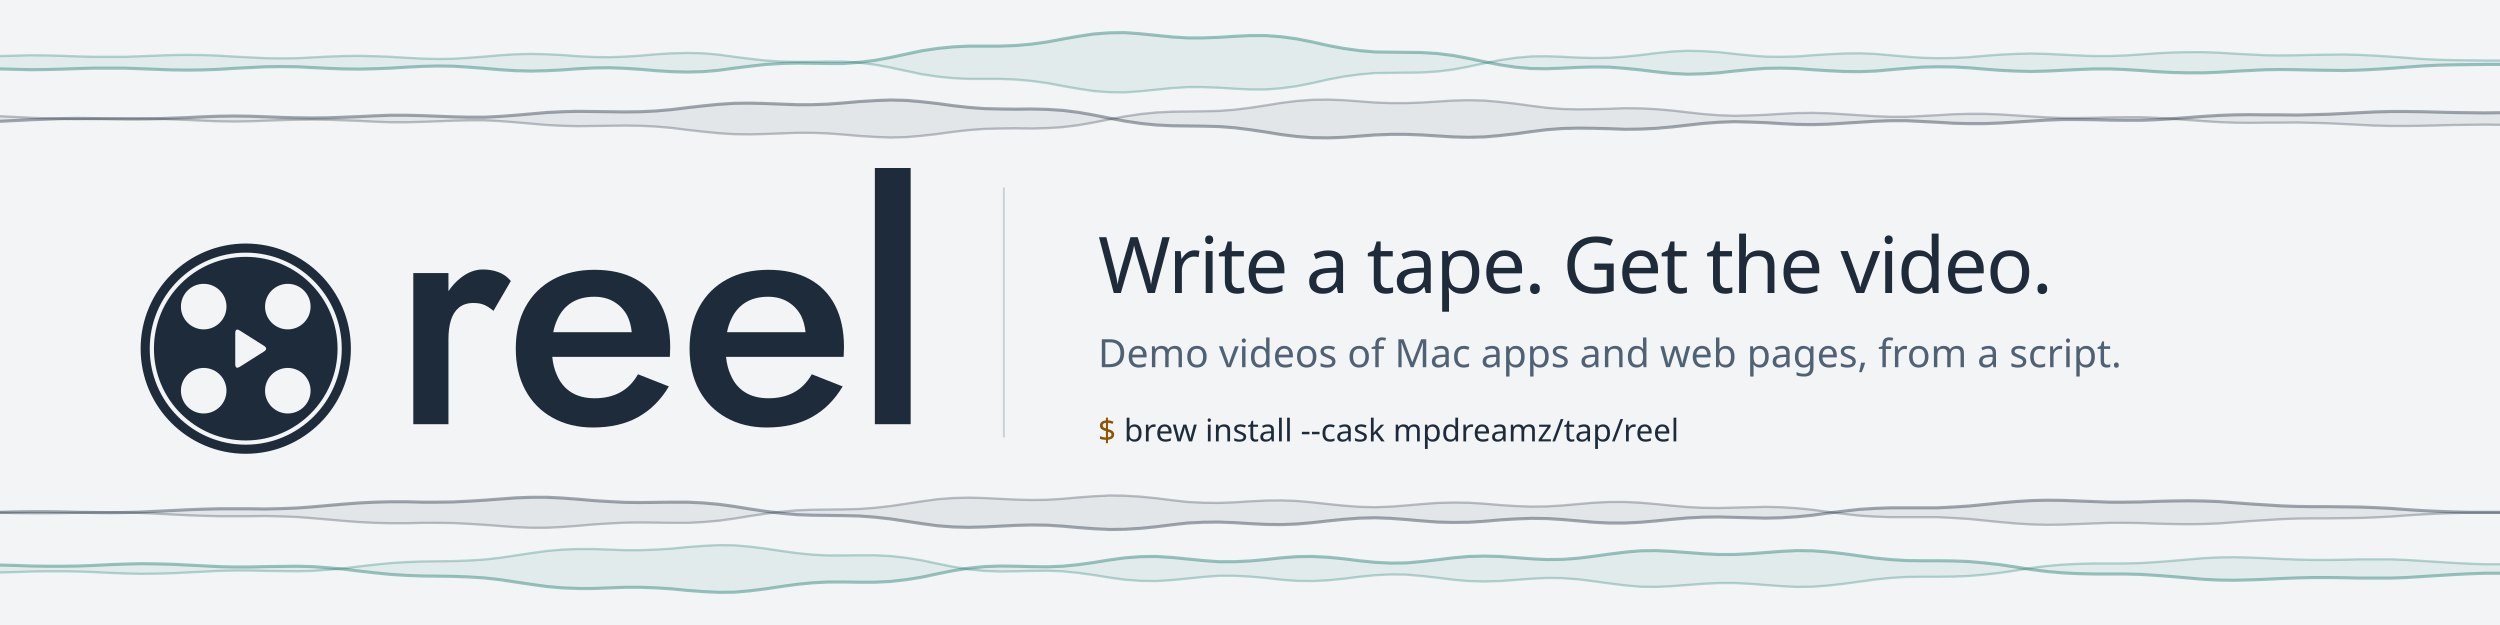
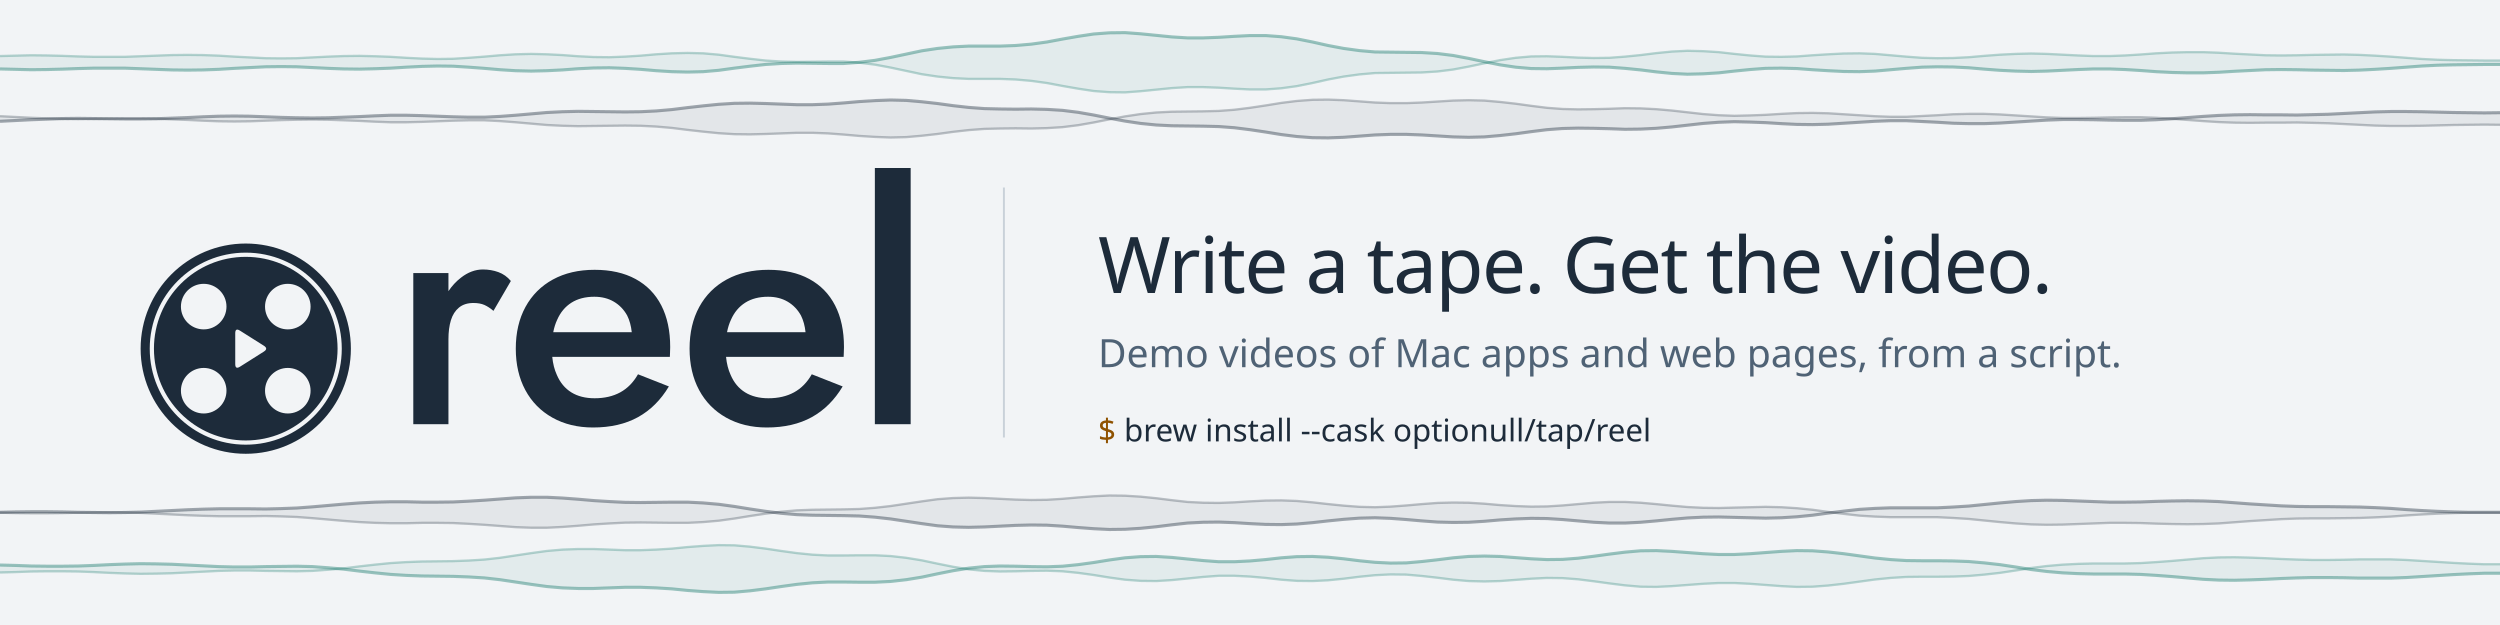
<svg xmlns="http://www.w3.org/2000/svg" viewBox="0 0 1280 320" width="1280" height="320">
  <rect width="1280" height="320" fill="#F2F4F6" />
  <polygon points="0.0,35.3 8.0,35.5 16.0,35.7 24.0,35.6 32.0,35.4 40.0,35.1 48.0,34.9 56.0,34.9 64.0,34.9 72.0,35.2 80.0,35.5 88.0,35.8 96.0,35.9 104.0,35.8 112.0,35.5 120.0,35.0 128.0,34.6 136.0,34.2 144.0,34.1 152.0,34.2 160.0,34.6 168.0,35.0 176.0,35.3 184.0,35.4 192.0,35.2 200.0,34.9 208.0,34.4 216.0,34.0 224.0,33.8 232.0,33.9 240.0,34.4 248.0,35.0 256.0,35.7 264.0,36.2 272.0,36.4 280.0,36.2 288.0,35.8 296.0,35.2 304.0,34.8 312.0,34.7 320.0,35.0 328.0,35.5 336.0,36.2 344.0,36.7 352.0,36.9 360.0,36.7 368.0,36.0 376.0,34.9 384.0,33.9 392.0,33.0 400.0,32.5 408.0,32.3 416.0,32.4 424.0,32.5 432.0,32.5 440.0,31.9 448.0,30.9 456.0,29.4 464.0,27.7 472.0,26.0 480.0,24.8 488.0,24.0 496.0,23.6 504.0,23.6 512.0,23.6 520.0,23.3 528.0,22.6 536.0,21.5 544.0,20.0 552.0,18.6 560.0,17.4 568.0,16.8 576.0,16.7 584.0,17.3 592.0,18.1 600.0,18.9 608.0,19.4 616.0,19.4 624.0,19.1 632.0,18.6 640.0,18.2 648.0,18.2 656.0,18.8 664.0,19.9 672.0,21.5 680.0,23.3 688.0,24.8 696.0,25.9 704.0,26.6 712.0,26.7 720.0,26.8 728.0,26.9 736.0,27.4 744.0,28.4 752.0,29.9 760.0,31.6 768.0,33.2 776.0,34.4 784.0,35.1 792.0,35.2 800.0,34.9 808.0,34.5 816.0,34.3 824.0,34.4 832.0,35.0 840.0,35.8 848.0,36.8 856.0,37.6 864.0,38.0 872.0,37.8 880.0,37.3 888.0,36.4 896.0,35.6 904.0,35.0 912.0,34.9 920.0,35.1 928.0,35.7 936.0,36.2 944.0,36.6 952.0,36.7 960.0,36.4 968.0,35.7 976.0,35.0 984.0,34.4 992.0,34.2 1000.0,34.3 1008.0,34.7 1016.0,35.4 1024.0,36.0 1032.0,36.4 1040.0,36.6 1048.0,36.4 1056.0,36.0 1064.0,35.6 1072.0,35.3 1080.0,35.3 1088.0,35.6 1096.0,36.1 1104.0,36.7 1112.0,37.1 1120.0,37.3 1128.0,37.3 1136.0,37.0 1144.0,36.5 1152.0,36.1 1160.0,35.7 1168.0,35.6 1176.0,35.7 1184.0,35.9 1192.0,36.0 1200.0,36.1 1208.0,35.9 1216.0,35.5 1224.0,35.0 1232.0,34.4 1240.0,33.8 1248.0,33.4 1256.0,33.2 1264.0,33.1 1272.0,33.0 1280.0,33.0 1280.0,31.0 1272.0,31.0 1264.0,30.9 1256.0,30.8 1248.0,30.6 1240.0,30.2 1232.0,29.6 1224.0,29.0 1216.0,28.5 1208.0,28.1 1200.0,27.9 1192.0,28.0 1184.0,28.1 1176.0,28.3 1168.0,28.4 1160.0,28.3 1152.0,27.9 1144.0,27.5 1136.0,27.0 1128.0,26.7 1120.0,26.7 1112.0,26.9 1104.0,27.3 1096.0,27.9 1088.0,28.4 1080.0,28.7 1072.0,28.7 1064.0,28.4 1056.0,28.0 1048.0,27.6 1040.0,27.4 1032.0,27.6 1024.0,28.0 1016.0,28.6 1008.0,29.3 1000.0,29.7 992.0,29.8 984.0,29.6 976.0,29.0 968.0,28.3 960.0,27.6 952.0,27.3 944.0,27.4 936.0,27.8 928.0,28.3 920.0,28.9 912.0,29.1 904.0,29.0 896.0,28.4 888.0,27.6 880.0,26.7 872.0,26.2 864.0,26.0 856.0,26.4 848.0,27.2 840.0,28.2 832.0,29.0 824.0,29.6 816.0,29.7 808.0,29.5 800.0,29.1 792.0,28.8 784.0,28.9 776.0,29.6 768.0,30.8 760.0,32.4 752.0,34.1 744.0,35.6 736.0,36.6 728.0,37.1 720.0,37.2 712.0,37.3 704.0,37.4 696.0,38.1 688.0,39.2 680.0,40.7 672.0,42.5 664.0,44.1 656.0,45.2 648.0,45.8 640.0,45.8 632.0,45.4 624.0,44.9 616.0,44.6 608.0,44.6 600.0,45.1 592.0,45.9 584.0,46.7 576.0,47.3 568.0,47.2 560.0,46.6 552.0,45.4 544.0,44.0 536.0,42.5 528.0,41.4 520.0,40.7 512.0,40.4 504.0,40.4 496.0,40.4 488.0,40.0 480.0,39.2 472.0,38.0 464.0,36.3 456.0,34.6 448.0,33.1 440.0,32.1 432.0,31.5 424.0,31.5 416.0,31.6 408.0,31.7 400.0,31.5 392.0,31.0 384.0,30.1 376.0,29.1 368.0,28.0 360.0,27.3 352.0,27.1 344.0,27.3 336.0,27.8 328.0,28.5 320.0,29.0 312.0,29.3 304.0,29.2 296.0,28.8 288.0,28.2 280.0,27.8 272.0,27.6 264.0,27.8 256.0,28.3 248.0,29.0 240.0,29.6 232.0,30.1 224.0,30.2 216.0,30.0 208.0,29.6 200.0,29.1 192.0,28.8 184.0,28.6 176.0,28.7 168.0,29.0 160.0,29.4 152.0,29.8 144.0,29.9 136.0,29.8 128.0,29.4 120.0,29.0 112.0,28.5 104.0,28.2 96.0,28.1 88.0,28.2 80.0,28.5 72.0,28.8 64.0,29.1 56.0,29.1 48.0,29.1 40.0,28.9 32.0,28.6 24.0,28.4 16.0,28.3 8.0,28.5 0.0,28.7" fill="#0E7364" fill-opacity="0.072" />
  <polyline points="0.0,35.3 8.0,35.5 16.0,35.7 24.0,35.6 32.0,35.4 40.0,35.1 48.0,34.9 56.0,34.9 64.0,34.9 72.0,35.2 80.0,35.5 88.0,35.8 96.0,35.9 104.0,35.8 112.0,35.5 120.0,35.0 128.0,34.6 136.0,34.2 144.0,34.1 152.0,34.2 160.0,34.6 168.0,35.0 176.0,35.3 184.0,35.4 192.0,35.2 200.0,34.9 208.0,34.4 216.0,34.0 224.0,33.8 232.0,33.9 240.0,34.4 248.0,35.0 256.0,35.7 264.0,36.2 272.0,36.4 280.0,36.2 288.0,35.8 296.0,35.2 304.0,34.8 312.0,34.7 320.0,35.0 328.0,35.5 336.0,36.2 344.0,36.7 352.0,36.9 360.0,36.7 368.0,36.0 376.0,34.9 384.0,33.9 392.0,33.0 400.0,32.5 408.0,32.3 416.0,32.4 424.0,32.5 432.0,32.5 440.0,31.9 448.0,30.9 456.0,29.4 464.0,27.7 472.0,26.0 480.0,24.8 488.0,24.0 496.0,23.6 504.0,23.6 512.0,23.6 520.0,23.3 528.0,22.6 536.0,21.5 544.0,20.0 552.0,18.6 560.0,17.4 568.0,16.8 576.0,16.7 584.0,17.3 592.0,18.1 600.0,18.9 608.0,19.4 616.0,19.4 624.0,19.1 632.0,18.6 640.0,18.2 648.0,18.2 656.0,18.8 664.0,19.9 672.0,21.5 680.0,23.3 688.0,24.8 696.0,25.9 704.0,26.6 712.0,26.7 720.0,26.8 728.0,26.9 736.0,27.4 744.0,28.4 752.0,29.9 760.0,31.6 768.0,33.2 776.0,34.4 784.0,35.1 792.0,35.2 800.0,34.9 808.0,34.5 816.0,34.3 824.0,34.4 832.0,35.0 840.0,35.8 848.0,36.8 856.0,37.6 864.0,38.0 872.0,37.8 880.0,37.3 888.0,36.4 896.0,35.6 904.0,35.0 912.0,34.9 920.0,35.1 928.0,35.7 936.0,36.2 944.0,36.6 952.0,36.7 960.0,36.4 968.0,35.7 976.0,35.0 984.0,34.4 992.0,34.2 1000.0,34.3 1008.0,34.7 1016.0,35.4 1024.0,36.0 1032.0,36.4 1040.0,36.6 1048.0,36.4 1056.0,36.0 1064.0,35.6 1072.0,35.3 1080.0,35.3 1088.0,35.6 1096.0,36.1 1104.0,36.7 1112.0,37.1 1120.0,37.3 1128.0,37.3 1136.0,37.0 1144.0,36.5 1152.0,36.1 1160.0,35.7 1168.0,35.6 1176.0,35.7 1184.0,35.9 1192.0,36.0 1200.0,36.1 1208.0,35.9 1216.0,35.5 1224.0,35.0 1232.0,34.4 1240.0,33.8 1248.0,33.4 1256.0,33.2 1264.0,33.1 1272.0,33.0 1280.0,33.0" fill="none" stroke="#0E7364" stroke-opacity="0.40" stroke-width="1.6" />
  <polyline points="0.0,28.7 8.0,28.5 16.0,28.3 24.0,28.4 32.0,28.6 40.0,28.9 48.0,29.1 56.0,29.1 64.0,29.1 72.0,28.8 80.0,28.5 88.0,28.2 96.0,28.1 104.0,28.2 112.0,28.5 120.0,29.0 128.0,29.4 136.0,29.8 144.0,29.9 152.0,29.8 160.0,29.4 168.0,29.0 176.0,28.7 184.0,28.6 192.0,28.8 200.0,29.1 208.0,29.6 216.0,30.0 224.0,30.2 232.0,30.1 240.0,29.6 248.0,29.0 256.0,28.3 264.0,27.8 272.0,27.6 280.0,27.8 288.0,28.2 296.0,28.8 304.0,29.2 312.0,29.3 320.0,29.0 328.0,28.5 336.0,27.8 344.0,27.3 352.0,27.1 360.0,27.3 368.0,28.0 376.0,29.1 384.0,30.1 392.0,31.0 400.0,31.5 408.0,31.7 416.0,31.6 424.0,31.5 432.0,31.5 440.0,32.1 448.0,33.1 456.0,34.6 464.0,36.3 472.0,38.0 480.0,39.2 488.0,40.0 496.0,40.4 504.0,40.4 512.0,40.4 520.0,40.7 528.0,41.4 536.0,42.5 544.0,44.0 552.0,45.4 560.0,46.6 568.0,47.2 576.0,47.3 584.0,46.7 592.0,45.9 600.0,45.1 608.0,44.6 616.0,44.6 624.0,44.9 632.0,45.4 640.0,45.8 648.0,45.8 656.0,45.2 664.0,44.1 672.0,42.5 680.0,40.7 688.0,39.2 696.0,38.1 704.0,37.4 712.0,37.3 720.0,37.2 728.0,37.1 736.0,36.6 744.0,35.6 752.0,34.1 760.0,32.4 768.0,30.8 776.0,29.6 784.0,28.9 792.0,28.8 800.0,29.1 808.0,29.5 816.0,29.7 824.0,29.6 832.0,29.0 840.0,28.2 848.0,27.2 856.0,26.4 864.0,26.0 872.0,26.2 880.0,26.7 888.0,27.6 896.0,28.4 904.0,29.0 912.0,29.1 920.0,28.9 928.0,28.3 936.0,27.8 944.0,27.4 952.0,27.3 960.0,27.6 968.0,28.3 976.0,29.0 984.0,29.6 992.0,29.8 1000.0,29.7 1008.0,29.3 1016.0,28.6 1024.0,28.0 1032.0,27.6 1040.0,27.4 1048.0,27.6 1056.0,28.0 1064.0,28.4 1072.0,28.7 1080.0,28.7 1088.0,28.4 1096.0,27.9 1104.0,27.3 1112.0,26.9 1120.0,26.7 1128.0,26.7 1136.0,27.0 1144.0,27.5 1152.0,27.9 1160.0,28.3 1168.0,28.4 1176.0,28.3 1184.0,28.1 1192.0,28.0 1200.0,27.9 1208.0,28.1 1216.0,28.5 1224.0,29.0 1232.0,29.6 1240.0,30.2 1248.0,30.6 1256.0,30.8 1264.0,30.9 1272.0,31.0 1280.0,31.0" fill="none" stroke="#0E7364" stroke-opacity="0.28" stroke-width="1.2" />
  <polygon points="0.0,62.1 8.0,61.7 16.0,61.3 24.0,61.0 32.0,60.7 40.0,60.6 48.0,60.7 56.0,60.8 64.0,60.9 72.0,60.9 80.0,60.8 88.0,60.5 96.0,60.2 104.0,59.8 112.0,59.5 120.0,59.4 128.0,59.5 136.0,59.8 144.0,60.1 152.0,60.3 160.0,60.4 168.0,60.3 176.0,60.0 184.0,59.7 192.0,59.3 200.0,59.0 208.0,59.0 216.0,59.2 224.0,59.5 232.0,59.8 240.0,60.0 248.0,60.0 256.0,59.6 264.0,59.0 272.0,58.3 280.0,57.6 288.0,57.2 296.0,57.0 304.0,57.1 312.0,57.2 320.0,57.3 328.0,57.2 336.0,56.8 344.0,56.1 352.0,55.1 360.0,54.2 368.0,53.4 376.0,52.9 384.0,52.8 392.0,53.0 400.0,53.3 408.0,53.6 416.0,53.6 424.0,53.3 432.0,52.7 440.0,52.0 448.0,51.5 456.0,51.2 464.0,51.4 472.0,52.1 480.0,53.0 488.0,54.1 496.0,55.0 504.0,55.6 512.0,55.8 520.0,55.9 528.0,55.8 536.0,56.0 544.0,56.5 552.0,57.5 560.0,58.9 568.0,60.5 576.0,62.0 584.0,63.2 592.0,64.0 600.0,64.4 608.0,64.5 616.0,64.6 624.0,64.8 632.0,65.4 640.0,66.4 648.0,67.6 656.0,68.9 664.0,69.9 672.0,70.5 680.0,70.6 688.0,70.3 696.0,69.7 704.0,69.1 712.0,68.8 720.0,68.8 728.0,69.1 736.0,69.6 744.0,70.1 752.0,70.3 760.0,70.1 768.0,69.4 776.0,68.5 784.0,67.4 792.0,66.4 800.0,65.8 808.0,65.6 816.0,65.7 824.0,65.9 832.0,66.2 840.0,66.1 848.0,65.7 856.0,65.0 864.0,64.1 872.0,63.2 880.0,62.6 888.0,62.3 896.0,62.5 904.0,62.8 912.0,63.3 920.0,63.7 928.0,63.8 936.0,63.6 944.0,63.1 952.0,62.6 960.0,62.1 968.0,61.8 976.0,61.8 984.0,62.2 992.0,62.6 1000.0,63.1 1008.0,63.3 1016.0,63.3 1024.0,63.0 1032.0,62.5 1040.0,62.0 1048.0,61.5 1056.0,61.2 1064.0,61.2 1072.0,61.3 1080.0,61.5 1088.0,61.6 1096.0,61.6 1104.0,61.3 1112.0,60.8 1120.0,60.2 1128.0,59.6 1136.0,59.1 1144.0,58.8 1152.0,58.7 1160.0,58.8 1168.0,58.8 1176.0,58.9 1184.0,58.7 1192.0,58.5 1200.0,58.1 1208.0,57.7 1216.0,57.3 1224.0,57.1 1232.0,57.1 1240.0,57.2 1248.0,57.4 1256.0,57.6 1264.0,57.7 1272.0,57.8 1280.0,57.7 1280.0,63.9 1272.0,63.8 1264.0,63.9 1256.0,64.0 1248.0,64.2 1240.0,64.4 1232.0,64.5 1224.0,64.5 1216.0,64.3 1208.0,63.9 1200.0,63.5 1192.0,63.1 1184.0,62.9 1176.0,62.7 1168.0,62.8 1160.0,62.8 1152.0,62.9 1144.0,62.8 1136.0,62.5 1128.0,62.0 1120.0,61.4 1112.0,60.8 1104.0,60.3 1096.0,60.0 1088.0,60.0 1080.0,60.1 1072.0,60.3 1064.0,60.4 1056.0,60.4 1048.0,60.1 1040.0,59.6 1032.0,59.1 1024.0,58.6 1016.0,58.3 1008.0,58.3 1000.0,58.5 992.0,59.0 984.0,59.4 976.0,59.8 968.0,59.8 960.0,59.5 952.0,59.0 944.0,58.5 936.0,58.0 928.0,57.8 920.0,57.9 912.0,58.3 904.0,58.8 896.0,59.1 888.0,59.3 880.0,59.0 872.0,58.4 864.0,57.5 856.0,56.6 848.0,55.9 840.0,55.5 832.0,55.4 824.0,55.7 816.0,55.9 808.0,56.0 800.0,55.8 792.0,55.2 784.0,54.2 776.0,53.1 768.0,52.2 760.0,51.5 752.0,51.3 744.0,51.5 736.0,52.0 728.0,52.5 720.0,52.8 712.0,52.8 704.0,52.5 696.0,51.9 688.0,51.3 680.0,51.0 672.0,51.1 664.0,51.7 656.0,52.7 648.0,54.0 640.0,55.2 632.0,56.2 624.0,56.8 616.0,57.0 608.0,57.1 600.0,57.2 592.0,57.6 584.0,58.4 576.0,59.6 568.0,61.1 560.0,62.7 552.0,64.1 544.0,65.1 536.0,65.6 528.0,65.8 520.0,65.7 512.0,65.8 504.0,66.0 496.0,66.6 488.0,67.5 480.0,68.6 472.0,69.5 464.0,70.2 456.0,70.4 448.0,70.1 440.0,69.6 432.0,68.9 424.0,68.3 416.0,68.0 408.0,68.0 400.0,68.3 392.0,68.6 384.0,68.8 376.0,68.7 368.0,68.2 360.0,67.4 352.0,66.5 344.0,65.5 336.0,64.8 328.0,64.4 320.0,64.3 312.0,64.4 304.0,64.5 296.0,64.6 288.0,64.4 280.0,64.0 272.0,63.3 264.0,62.6 256.0,62.0 248.0,61.6 240.0,61.6 232.0,61.8 224.0,62.1 216.0,62.4 208.0,62.6 200.0,62.6 192.0,62.3 184.0,61.9 176.0,61.6 168.0,61.3 160.0,61.2 152.0,61.3 144.0,61.5 136.0,61.8 128.0,62.1 120.0,62.2 112.0,62.1 104.0,61.8 96.0,61.4 88.0,61.1 80.0,60.8 72.0,60.7 64.0,60.7 56.0,60.8 48.0,60.9 40.0,61.0 32.0,60.9 24.0,60.6 16.0,60.3 8.0,59.9 0.0,59.5" fill="#1d2b3a" fill-opacity="0.072" />
  <polyline points="0.0,62.1 8.0,61.7 16.0,61.3 24.0,61.0 32.0,60.7 40.0,60.6 48.0,60.7 56.0,60.8 64.0,60.9 72.0,60.9 80.0,60.8 88.0,60.5 96.0,60.2 104.0,59.8 112.0,59.5 120.0,59.4 128.0,59.5 136.0,59.8 144.0,60.1 152.0,60.3 160.0,60.4 168.0,60.3 176.0,60.0 184.0,59.7 192.0,59.3 200.0,59.0 208.0,59.0 216.0,59.2 224.0,59.5 232.0,59.8 240.0,60.0 248.0,60.0 256.0,59.6 264.0,59.0 272.0,58.3 280.0,57.6 288.0,57.2 296.0,57.0 304.0,57.1 312.0,57.2 320.0,57.3 328.0,57.2 336.0,56.8 344.0,56.1 352.0,55.1 360.0,54.2 368.0,53.4 376.0,52.9 384.0,52.8 392.0,53.0 400.0,53.3 408.0,53.6 416.0,53.6 424.0,53.3 432.0,52.7 440.0,52.0 448.0,51.5 456.0,51.2 464.0,51.4 472.0,52.1 480.0,53.0 488.0,54.1 496.0,55.0 504.0,55.6 512.0,55.8 520.0,55.9 528.0,55.8 536.0,56.0 544.0,56.5 552.0,57.5 560.0,58.9 568.0,60.5 576.0,62.0 584.0,63.2 592.0,64.0 600.0,64.4 608.0,64.5 616.0,64.6 624.0,64.8 632.0,65.4 640.0,66.4 648.0,67.6 656.0,68.9 664.0,69.9 672.0,70.5 680.0,70.6 688.0,70.3 696.0,69.7 704.0,69.1 712.0,68.8 720.0,68.8 728.0,69.1 736.0,69.6 744.0,70.1 752.0,70.3 760.0,70.1 768.0,69.4 776.0,68.5 784.0,67.4 792.0,66.4 800.0,65.8 808.0,65.6 816.0,65.7 824.0,65.9 832.0,66.2 840.0,66.1 848.0,65.7 856.0,65.0 864.0,64.1 872.0,63.2 880.0,62.6 888.0,62.3 896.0,62.5 904.0,62.8 912.0,63.3 920.0,63.7 928.0,63.8 936.0,63.6 944.0,63.1 952.0,62.6 960.0,62.1 968.0,61.8 976.0,61.8 984.0,62.2 992.0,62.6 1000.0,63.1 1008.0,63.3 1016.0,63.3 1024.0,63.0 1032.0,62.5 1040.0,62.0 1048.0,61.5 1056.0,61.2 1064.0,61.2 1072.0,61.3 1080.0,61.5 1088.0,61.6 1096.0,61.6 1104.0,61.3 1112.0,60.8 1120.0,60.2 1128.0,59.6 1136.0,59.1 1144.0,58.8 1152.0,58.7 1160.0,58.8 1168.0,58.8 1176.0,58.9 1184.0,58.7 1192.0,58.5 1200.0,58.1 1208.0,57.7 1216.0,57.3 1224.0,57.1 1232.0,57.1 1240.0,57.2 1248.0,57.4 1256.0,57.6 1264.0,57.7 1272.0,57.8 1280.0,57.7" fill="none" stroke="#1d2b3a" stroke-opacity="0.40" stroke-width="1.6" />
  <polyline points="0.0,59.5 8.0,59.9 16.0,60.3 24.0,60.6 32.0,60.9 40.0,61.0 48.0,60.9 56.0,60.8 64.0,60.7 72.0,60.7 80.0,60.8 88.0,61.1 96.0,61.4 104.0,61.8 112.0,62.1 120.0,62.2 128.0,62.1 136.0,61.8 144.0,61.5 152.0,61.3 160.0,61.2 168.0,61.3 176.0,61.6 184.0,61.9 192.0,62.3 200.0,62.6 208.0,62.6 216.0,62.4 224.0,62.1 232.0,61.8 240.0,61.6 248.0,61.6 256.0,62.0 264.0,62.6 272.0,63.3 280.0,64.0 288.0,64.4 296.0,64.6 304.0,64.5 312.0,64.4 320.0,64.3 328.0,64.4 336.0,64.8 344.0,65.5 352.0,66.5 360.0,67.4 368.0,68.2 376.0,68.7 384.0,68.8 392.0,68.6 400.0,68.3 408.0,68.0 416.0,68.0 424.0,68.3 432.0,68.9 440.0,69.6 448.0,70.1 456.0,70.4 464.0,70.2 472.0,69.5 480.0,68.6 488.0,67.5 496.0,66.6 504.0,66.0 512.0,65.8 520.0,65.7 528.0,65.8 536.0,65.6 544.0,65.1 552.0,64.1 560.0,62.7 568.0,61.1 576.0,59.6 584.0,58.4 592.0,57.6 600.0,57.2 608.0,57.1 616.0,57.0 624.0,56.8 632.0,56.2 640.0,55.2 648.0,54.0 656.0,52.7 664.0,51.7 672.0,51.1 680.0,51.0 688.0,51.3 696.0,51.9 704.0,52.5 712.0,52.8 720.0,52.8 728.0,52.5 736.0,52.0 744.0,51.5 752.0,51.3 760.0,51.5 768.0,52.2 776.0,53.1 784.0,54.2 792.0,55.2 800.0,55.8 808.0,56.0 816.0,55.9 824.0,55.7 832.0,55.4 840.0,55.5 848.0,55.9 856.0,56.6 864.0,57.5 872.0,58.4 880.0,59.0 888.0,59.3 896.0,59.1 904.0,58.8 912.0,58.3 920.0,57.9 928.0,57.8 936.0,58.0 944.0,58.5 952.0,59.0 960.0,59.5 968.0,59.8 976.0,59.8 984.0,59.4 992.0,59.0 1000.0,58.5 1008.0,58.3 1016.0,58.3 1024.0,58.6 1032.0,59.1 1040.0,59.6 1048.0,60.1 1056.0,60.4 1064.0,60.4 1072.0,60.3 1080.0,60.1 1088.0,60.0 1096.0,60.0 1104.0,60.3 1112.0,60.8 1120.0,61.4 1128.0,62.0 1136.0,62.5 1144.0,62.8 1152.0,62.9 1160.0,62.8 1168.0,62.8 1176.0,62.7 1184.0,62.9 1192.0,63.1 1200.0,63.5 1208.0,63.9 1216.0,64.3 1224.0,64.5 1232.0,64.5 1240.0,64.4 1248.0,64.2 1256.0,64.0 1264.0,63.9 1272.0,63.8 1280.0,63.9" fill="none" stroke="#1d2b3a" stroke-opacity="0.28" stroke-width="1.2" />
  <polygon points="0.0,262.3 8.0,262.1 16.0,262.0 24.0,262.0 32.0,262.1 40.0,262.3 48.0,262.4 56.0,262.5 64.0,262.4 72.0,262.2 80.0,261.8 88.0,261.4 96.0,261.0 104.0,260.7 112.0,260.5 120.0,260.5 128.0,260.5 136.0,260.6 144.0,260.4 152.0,260.1 160.0,259.5 168.0,258.8 176.0,258.1 184.0,257.5 192.0,257.1 200.0,256.9 208.0,256.9 216.0,257.1 224.0,257.1 232.0,257.0 240.0,256.6 248.0,256.1 256.0,255.5 264.0,254.9 272.0,254.6 280.0,254.6 288.0,255.0 296.0,255.6 304.0,256.3 312.0,256.8 320.0,257.2 328.0,257.3 336.0,257.2 344.0,257.1 352.0,257.1 360.0,257.5 368.0,258.2 376.0,259.3 384.0,260.6 392.0,261.8 400.0,262.8 408.0,263.5 416.0,263.8 424.0,263.9 432.0,264.0 440.0,264.2 448.0,264.8 456.0,265.7 464.0,266.9 472.0,268.1 480.0,269.2 488.0,269.8 496.0,270.0 504.0,269.8 512.0,269.4 520.0,269.0 528.0,268.8 536.0,268.9 544.0,269.4 552.0,270.1 560.0,270.7 568.0,271.1 576.0,271.0 584.0,270.5 592.0,269.7 600.0,268.7 608.0,267.8 616.0,267.4 624.0,267.3 632.0,267.6 640.0,268.1 648.0,268.5 656.0,268.6 664.0,268.3 672.0,267.6 680.0,266.7 688.0,265.9 696.0,265.3 704.0,265.1 712.0,265.4 720.0,266.0 728.0,266.7 736.0,267.3 744.0,267.5 752.0,267.4 760.0,266.9 768.0,266.2 776.0,265.7 784.0,265.4 792.0,265.5 800.0,266.0 808.0,266.7 816.0,267.4 824.0,267.8 832.0,267.8 840.0,267.4 848.0,266.7 856.0,265.9 864.0,265.2 872.0,264.8 880.0,264.7 888.0,264.9 896.0,265.1 904.0,265.3 912.0,265.1 920.0,264.6 928.0,263.8 936.0,262.7 944.0,261.7 952.0,260.8 960.0,260.3 968.0,260.0 976.0,260.0 984.0,260.0 992.0,260.0 1000.0,259.6 1008.0,259.1 1016.0,258.3 1024.0,257.5 1032.0,256.8 1040.0,256.3 1048.0,256.1 1056.0,256.2 1064.0,256.5 1072.0,256.8 1080.0,257.1 1088.0,257.1 1096.0,257.0 1104.0,256.7 1112.0,256.5 1120.0,256.4 1128.0,256.5 1136.0,256.8 1144.0,257.4 1152.0,258.0 1160.0,258.5 1168.0,259.0 1176.0,259.3 1184.0,259.4 1192.0,259.4 1200.0,259.5 1208.0,259.6 1216.0,259.9 1224.0,260.3 1232.0,260.9 1240.0,261.4 1248.0,261.8 1256.0,262.1 1264.0,262.3 1272.0,262.3 1280.0,262.3 1280.0,262.5 1272.0,262.5 1264.0,262.5 1256.0,262.7 1248.0,263.0 1240.0,263.4 1232.0,263.9 1224.0,264.5 1216.0,264.9 1208.0,265.2 1200.0,265.3 1192.0,265.4 1184.0,265.4 1176.0,265.5 1168.0,265.8 1160.0,266.3 1152.0,266.8 1144.0,267.4 1136.0,268.0 1128.0,268.3 1120.0,268.4 1112.0,268.3 1104.0,268.1 1096.0,267.8 1088.0,267.7 1080.0,267.7 1072.0,268.0 1064.0,268.3 1056.0,268.6 1048.0,268.7 1040.0,268.5 1032.0,268.0 1024.0,267.3 1016.0,266.5 1008.0,265.7 1000.0,265.2 992.0,264.8 984.0,264.8 976.0,264.8 968.0,264.8 960.0,264.5 952.0,264.0 944.0,263.1 936.0,262.1 928.0,261.0 920.0,260.2 912.0,259.7 904.0,259.5 896.0,259.7 888.0,259.9 880.0,260.1 872.0,260.0 864.0,259.6 856.0,258.9 848.0,258.1 840.0,257.4 832.0,257.0 824.0,257.0 816.0,257.4 808.0,258.1 800.0,258.8 792.0,259.3 784.0,259.4 776.0,259.1 768.0,258.6 760.0,257.9 752.0,257.4 744.0,257.3 736.0,257.5 728.0,258.1 720.0,258.8 712.0,259.4 704.0,259.7 696.0,259.5 688.0,258.9 680.0,258.1 672.0,257.2 664.0,256.5 656.0,256.2 648.0,256.3 640.0,256.7 632.0,257.2 624.0,257.5 616.0,257.4 608.0,257.0 600.0,256.1 592.0,255.1 584.0,254.3 576.0,253.8 568.0,253.7 560.0,254.1 552.0,254.7 544.0,255.4 536.0,255.9 528.0,256.0 520.0,255.8 512.0,255.4 504.0,255.0 496.0,254.8 488.0,255.0 480.0,255.6 472.0,256.7 464.0,257.9 456.0,259.1 448.0,260.0 440.0,260.6 432.0,260.8 424.0,260.9 416.0,261.0 408.0,261.3 400.0,262.0 392.0,263.0 384.0,264.2 376.0,265.5 368.0,266.6 360.0,267.3 352.0,267.7 344.0,267.7 336.0,267.6 328.0,267.5 320.0,267.6 312.0,268.0 304.0,268.5 296.0,269.2 288.0,269.8 280.0,270.2 272.0,270.2 264.0,269.9 256.0,269.3 248.0,268.7 240.0,268.2 232.0,267.8 224.0,267.7 216.0,267.7 208.0,267.9 200.0,267.9 192.0,267.7 184.0,267.3 176.0,266.7 168.0,266.0 160.0,265.3 152.0,264.7 144.0,264.4 136.0,264.2 128.0,264.3 120.0,264.3 112.0,264.3 104.0,264.1 96.0,263.8 88.0,263.4 80.0,263.0 72.0,262.6 64.0,262.4 56.0,262.3 48.0,262.4 40.0,262.5 32.0,262.7 24.0,262.8 16.0,262.8 8.0,262.7 0.0,262.5" fill="#1d2b3a" fill-opacity="0.072" />
  <polyline points="0.0,262.3 8.0,262.1 16.0,262.0 24.0,262.0 32.0,262.1 40.0,262.3 48.0,262.4 56.0,262.5 64.0,262.4 72.0,262.2 80.0,261.8 88.0,261.4 96.0,261.0 104.0,260.7 112.0,260.5 120.0,260.5 128.0,260.5 136.0,260.6 144.0,260.4 152.0,260.1 160.0,259.5 168.0,258.8 176.0,258.1 184.0,257.5 192.0,257.1 200.0,256.9 208.0,256.9 216.0,257.1 224.0,257.1 232.0,257.0 240.0,256.6 248.0,256.1 256.0,255.5 264.0,254.9 272.0,254.6 280.0,254.6 288.0,255.0 296.0,255.6 304.0,256.3 312.0,256.8 320.0,257.2 328.0,257.3 336.0,257.2 344.0,257.1 352.0,257.1 360.0,257.5 368.0,258.2 376.0,259.3 384.0,260.6 392.0,261.8 400.0,262.8 408.0,263.5 416.0,263.8 424.0,263.9 432.0,264.0 440.0,264.2 448.0,264.8 456.0,265.7 464.0,266.9 472.0,268.1 480.0,269.2 488.0,269.8 496.0,270.0 504.0,269.8 512.0,269.4 520.0,269.0 528.0,268.8 536.0,268.9 544.0,269.4 552.0,270.1 560.0,270.7 568.0,271.1 576.0,271.0 584.0,270.5 592.0,269.7 600.0,268.7 608.0,267.8 616.0,267.4 624.0,267.3 632.0,267.6 640.0,268.1 648.0,268.5 656.0,268.6 664.0,268.3 672.0,267.6 680.0,266.7 688.0,265.9 696.0,265.3 704.0,265.1 712.0,265.4 720.0,266.0 728.0,266.7 736.0,267.3 744.0,267.5 752.0,267.4 760.0,266.9 768.0,266.2 776.0,265.7 784.0,265.4 792.0,265.5 800.0,266.0 808.0,266.7 816.0,267.4 824.0,267.8 832.0,267.8 840.0,267.4 848.0,266.7 856.0,265.9 864.0,265.2 872.0,264.8 880.0,264.7 888.0,264.9 896.0,265.1 904.0,265.3 912.0,265.1 920.0,264.6 928.0,263.8 936.0,262.7 944.0,261.7 952.0,260.8 960.0,260.3 968.0,260.0 976.0,260.0 984.0,260.0 992.0,260.0 1000.0,259.6 1008.0,259.1 1016.0,258.3 1024.0,257.5 1032.0,256.8 1040.0,256.3 1048.0,256.1 1056.0,256.2 1064.0,256.5 1072.0,256.8 1080.0,257.1 1088.0,257.1 1096.0,257.0 1104.0,256.7 1112.0,256.5 1120.0,256.4 1128.0,256.5 1136.0,256.8 1144.0,257.4 1152.0,258.0 1160.0,258.5 1168.0,259.0 1176.0,259.3 1184.0,259.4 1192.0,259.4 1200.0,259.5 1208.0,259.6 1216.0,259.9 1224.0,260.3 1232.0,260.9 1240.0,261.4 1248.0,261.8 1256.0,262.1 1264.0,262.3 1272.0,262.3 1280.0,262.3" fill="none" stroke="#1d2b3a" stroke-opacity="0.40" stroke-width="1.6" />
  <polyline points="0.0,262.5 8.0,262.7 16.0,262.8 24.0,262.8 32.0,262.7 40.0,262.5 48.0,262.4 56.0,262.3 64.0,262.4 72.0,262.6 80.0,263.0 88.0,263.4 96.0,263.8 104.0,264.1 112.0,264.3 120.0,264.3 128.0,264.3 136.0,264.2 144.0,264.4 152.0,264.7 160.0,265.3 168.0,266.0 176.0,266.7 184.0,267.3 192.0,267.7 200.0,267.9 208.0,267.9 216.0,267.7 224.0,267.7 232.0,267.8 240.0,268.2 248.0,268.7 256.0,269.3 264.0,269.9 272.0,270.2 280.0,270.2 288.0,269.8 296.0,269.2 304.0,268.5 312.0,268.0 320.0,267.6 328.0,267.5 336.0,267.6 344.0,267.7 352.0,267.7 360.0,267.3 368.0,266.6 376.0,265.5 384.0,264.2 392.0,263.0 400.0,262.0 408.0,261.3 416.0,261.0 424.0,260.9 432.0,260.8 440.0,260.6 448.0,260.0 456.0,259.1 464.0,257.9 472.0,256.7 480.0,255.6 488.0,255.0 496.0,254.8 504.0,255.0 512.0,255.4 520.0,255.8 528.0,256.0 536.0,255.9 544.0,255.4 552.0,254.7 560.0,254.1 568.0,253.7 576.0,253.8 584.0,254.3 592.0,255.1 600.0,256.1 608.0,257.0 616.0,257.4 624.0,257.5 632.0,257.2 640.0,256.7 648.0,256.3 656.0,256.2 664.0,256.5 672.0,257.2 680.0,258.1 688.0,258.9 696.0,259.5 704.0,259.7 712.0,259.4 720.0,258.8 728.0,258.1 736.0,257.5 744.0,257.3 752.0,257.4 760.0,257.9 768.0,258.6 776.0,259.1 784.0,259.4 792.0,259.3 800.0,258.8 808.0,258.1 816.0,257.4 824.0,257.0 832.0,257.0 840.0,257.4 848.0,258.1 856.0,258.9 864.0,259.6 872.0,260.0 880.0,260.1 888.0,259.9 896.0,259.7 904.0,259.5 912.0,259.7 920.0,260.2 928.0,261.0 936.0,262.1 944.0,263.1 952.0,264.0 960.0,264.5 968.0,264.8 976.0,264.8 984.0,264.8 992.0,264.8 1000.0,265.2 1008.0,265.7 1016.0,266.5 1024.0,267.3 1032.0,268.0 1040.0,268.5 1048.0,268.7 1056.0,268.6 1064.0,268.3 1072.0,268.0 1080.0,267.7 1088.0,267.7 1096.0,267.8 1104.0,268.1 1112.0,268.3 1120.0,268.4 1128.0,268.3 1136.0,268.0 1144.0,267.4 1152.0,266.8 1160.0,266.3 1168.0,265.8 1176.0,265.5 1184.0,265.4 1192.0,265.4 1200.0,265.3 1208.0,265.2 1216.0,264.9 1224.0,264.5 1232.0,263.9 1240.0,263.4 1248.0,263.0 1256.0,262.7 1264.0,262.5 1272.0,262.5 1280.0,262.5" fill="none" stroke="#1d2b3a" stroke-opacity="0.28" stroke-width="1.2" />
  <polygon points="0.0,289.3 8.0,289.5 16.0,289.8 24.0,289.9 32.0,289.9 40.0,289.8 48.0,289.5 56.0,289.1 64.0,288.8 72.0,288.6 80.0,288.7 88.0,288.9 96.0,289.3 104.0,289.7 112.0,290.1 120.0,290.3 128.0,290.3 136.0,290.1 144.0,290.0 152.0,289.9 160.0,290.1 168.0,290.7 176.0,291.4 184.0,292.4 192.0,293.3 200.0,294.1 208.0,294.6 216.0,294.9 224.0,295.0 232.0,295.1 240.0,295.4 248.0,295.9 256.0,296.8 264.0,298.0 272.0,299.2 280.0,300.3 288.0,301.0 296.0,301.3 304.0,301.3 312.0,301.0 320.0,300.7 328.0,300.7 336.0,301.0 344.0,301.5 352.0,302.3 360.0,302.9 368.0,303.3 376.0,303.2 384.0,302.5 392.0,301.5 400.0,300.3 408.0,299.2 416.0,298.4 424.0,298.0 432.0,298.0 440.0,298.1 448.0,298.1 456.0,297.7 464.0,296.8 472.0,295.5 480.0,293.8 488.0,292.2 496.0,290.9 504.0,290.1 512.0,289.8 520.0,289.9 528.0,290.1 536.0,290.2 544.0,289.9 552.0,289.1 560.0,288.0 568.0,286.7 576.0,285.6 584.0,285.0 592.0,284.9 600.0,285.4 608.0,286.2 616.0,287.0 624.0,287.6 632.0,287.6 640.0,287.2 648.0,286.5 656.0,285.6 664.0,285.0 672.0,284.9 680.0,285.3 688.0,286.1 696.0,287.1 704.0,287.9 712.0,288.3 720.0,288.2 728.0,287.5 736.0,286.6 744.0,285.6 752.0,284.9 760.0,284.7 768.0,284.9 776.0,285.5 784.0,286.1 792.0,286.5 800.0,286.4 808.0,285.8 816.0,284.8 824.0,283.7 832.0,282.7 840.0,282.0 848.0,281.9 856.0,282.3 864.0,282.9 872.0,283.5 880.0,283.9 888.0,283.9 896.0,283.5 904.0,282.9 912.0,282.3 920.0,281.9 928.0,282.0 936.0,282.6 944.0,283.5 952.0,284.6 960.0,285.7 968.0,286.5 976.0,287.0 984.0,287.1 992.0,287.1 1000.0,287.2 1008.0,287.5 1016.0,288.2 1024.0,289.1 1032.0,290.3 1040.0,291.6 1048.0,292.6 1056.0,293.3 1064.0,293.7 1072.0,293.9 1080.0,293.9 1088.0,293.9 1096.0,294.1 1104.0,294.6 1112.0,295.2 1120.0,295.9 1128.0,296.6 1136.0,297.0 1144.0,297.1 1152.0,296.9 1160.0,296.6 1168.0,296.2 1176.0,295.9 1184.0,295.7 1192.0,295.7 1200.0,295.8 1208.0,296.0 1216.0,296.0 1224.0,296.0 1232.0,295.7 1240.0,295.2 1248.0,294.7 1256.0,294.2 1264.0,293.8 1272.0,293.5 1280.0,293.5 1280.0,288.9 1272.0,288.9 1264.0,288.6 1256.0,288.2 1248.0,287.7 1240.0,287.2 1232.0,286.7 1224.0,286.4 1216.0,286.4 1208.0,286.4 1200.0,286.6 1192.0,286.7 1184.0,286.7 1176.0,286.5 1168.0,286.2 1160.0,285.8 1152.0,285.5 1144.0,285.3 1136.0,285.4 1128.0,285.8 1120.0,286.5 1112.0,287.2 1104.0,287.8 1096.0,288.3 1088.0,288.5 1080.0,288.5 1072.0,288.5 1064.0,288.7 1056.0,289.1 1048.0,289.8 1040.0,290.8 1032.0,292.1 1024.0,293.3 1016.0,294.2 1008.0,294.9 1000.0,295.2 992.0,295.3 984.0,295.3 976.0,295.4 968.0,295.9 960.0,296.7 952.0,297.8 944.0,298.9 936.0,299.8 928.0,300.4 920.0,300.5 912.0,300.1 904.0,299.5 896.0,298.9 888.0,298.5 880.0,298.5 872.0,298.9 864.0,299.5 856.0,300.1 848.0,300.5 840.0,300.4 832.0,299.7 824.0,298.7 816.0,297.6 808.0,296.6 800.0,296.0 792.0,295.9 784.0,296.3 776.0,296.9 768.0,297.5 760.0,297.7 752.0,297.5 744.0,296.8 736.0,295.8 728.0,294.9 720.0,294.2 712.0,294.1 704.0,294.5 696.0,295.3 688.0,296.3 680.0,297.1 672.0,297.5 664.0,297.4 656.0,296.8 648.0,295.9 640.0,295.2 632.0,294.8 624.0,294.8 616.0,295.4 608.0,296.2 600.0,297.0 592.0,297.5 584.0,297.4 576.0,296.8 568.0,295.7 560.0,294.4 552.0,293.3 544.0,292.5 536.0,292.2 528.0,292.3 520.0,292.5 512.0,292.6 504.0,292.3 496.0,291.5 488.0,290.2 480.0,288.6 472.0,286.9 464.0,285.6 456.0,284.7 448.0,284.3 440.0,284.3 432.0,284.4 424.0,284.4 416.0,284.0 408.0,283.2 400.0,282.1 392.0,280.9 384.0,279.9 376.0,279.2 368.0,279.1 360.0,279.5 352.0,280.1 344.0,280.9 336.0,281.4 328.0,281.7 320.0,281.7 312.0,281.4 304.0,281.1 296.0,281.1 288.0,281.4 280.0,282.1 272.0,283.2 264.0,284.4 256.0,285.6 248.0,286.5 240.0,287.0 232.0,287.3 224.0,287.4 216.0,287.5 208.0,287.8 200.0,288.3 192.0,289.1 184.0,290.0 176.0,291.0 168.0,291.7 160.0,292.3 152.0,292.5 144.0,292.4 136.0,292.3 128.0,292.1 120.0,292.1 112.0,292.3 104.0,292.7 96.0,293.1 88.0,293.5 80.0,293.7 72.0,293.8 64.0,293.6 56.0,293.3 48.0,292.9 40.0,292.6 32.0,292.5 24.0,292.5 16.0,292.6 8.0,292.9 0.0,293.1" fill="#0E7364" fill-opacity="0.072" />
  <polyline points="0.0,289.3 8.0,289.5 16.0,289.8 24.0,289.9 32.0,289.9 40.0,289.8 48.0,289.5 56.0,289.1 64.0,288.8 72.0,288.6 80.0,288.7 88.0,288.9 96.0,289.3 104.0,289.7 112.0,290.1 120.0,290.3 128.0,290.3 136.0,290.1 144.0,290.0 152.0,289.9 160.0,290.1 168.0,290.7 176.0,291.4 184.0,292.4 192.0,293.3 200.0,294.1 208.0,294.6 216.0,294.9 224.0,295.0 232.0,295.1 240.0,295.4 248.0,295.9 256.0,296.8 264.0,298.0 272.0,299.2 280.0,300.3 288.0,301.0 296.0,301.3 304.0,301.3 312.0,301.0 320.0,300.7 328.0,300.7 336.0,301.0 344.0,301.5 352.0,302.3 360.0,302.9 368.0,303.3 376.0,303.2 384.0,302.5 392.0,301.5 400.0,300.3 408.0,299.2 416.0,298.4 424.0,298.0 432.0,298.0 440.0,298.1 448.0,298.1 456.0,297.7 464.0,296.8 472.0,295.5 480.0,293.8 488.0,292.2 496.0,290.9 504.0,290.1 512.0,289.8 520.0,289.9 528.0,290.1 536.0,290.2 544.0,289.9 552.0,289.1 560.0,288.0 568.0,286.7 576.0,285.6 584.0,285.0 592.0,284.9 600.0,285.4 608.0,286.2 616.0,287.0 624.0,287.6 632.0,287.6 640.0,287.2 648.0,286.5 656.0,285.6 664.0,285.0 672.0,284.9 680.0,285.3 688.0,286.1 696.0,287.1 704.0,287.9 712.0,288.3 720.0,288.2 728.0,287.5 736.0,286.6 744.0,285.6 752.0,284.9 760.0,284.7 768.0,284.9 776.0,285.5 784.0,286.1 792.0,286.5 800.0,286.4 808.0,285.8 816.0,284.8 824.0,283.7 832.0,282.7 840.0,282.0 848.0,281.9 856.0,282.3 864.0,282.9 872.0,283.5 880.0,283.9 888.0,283.9 896.0,283.5 904.0,282.9 912.0,282.3 920.0,281.9 928.0,282.0 936.0,282.6 944.0,283.5 952.0,284.6 960.0,285.7 968.0,286.5 976.0,287.0 984.0,287.1 992.0,287.1 1000.0,287.2 1008.0,287.5 1016.0,288.2 1024.0,289.1 1032.0,290.3 1040.0,291.6 1048.0,292.6 1056.0,293.3 1064.0,293.7 1072.0,293.9 1080.0,293.9 1088.0,293.9 1096.0,294.1 1104.0,294.6 1112.0,295.2 1120.0,295.9 1128.0,296.6 1136.0,297.0 1144.0,297.1 1152.0,296.9 1160.0,296.6 1168.0,296.2 1176.0,295.9 1184.0,295.7 1192.0,295.7 1200.0,295.8 1208.0,296.0 1216.0,296.0 1224.0,296.0 1232.0,295.7 1240.0,295.2 1248.0,294.7 1256.0,294.2 1264.0,293.8 1272.0,293.5 1280.0,293.5" fill="none" stroke="#0E7364" stroke-opacity="0.40" stroke-width="1.6" />
  <polyline points="0.0,293.1 8.0,292.9 16.0,292.6 24.0,292.5 32.0,292.5 40.0,292.6 48.0,292.9 56.0,293.3 64.0,293.6 72.0,293.8 80.0,293.7 88.0,293.5 96.0,293.1 104.0,292.7 112.0,292.3 120.0,292.1 128.0,292.1 136.0,292.3 144.0,292.4 152.0,292.5 160.0,292.3 168.0,291.7 176.0,291.0 184.0,290.0 192.0,289.1 200.0,288.3 208.0,287.8 216.0,287.5 224.0,287.4 232.0,287.3 240.0,287.0 248.0,286.5 256.0,285.6 264.0,284.4 272.0,283.2 280.0,282.1 288.0,281.4 296.0,281.1 304.0,281.1 312.0,281.4 320.0,281.7 328.0,281.7 336.0,281.4 344.0,280.9 352.0,280.1 360.0,279.5 368.0,279.1 376.0,279.2 384.0,279.9 392.0,280.9 400.0,282.1 408.0,283.2 416.0,284.0 424.0,284.4 432.0,284.4 440.0,284.3 448.0,284.3 456.0,284.7 464.0,285.6 472.0,286.9 480.0,288.6 488.0,290.2 496.0,291.5 504.0,292.3 512.0,292.6 520.0,292.5 528.0,292.3 536.0,292.2 544.0,292.5 552.0,293.3 560.0,294.4 568.0,295.7 576.0,296.8 584.0,297.4 592.0,297.5 600.0,297.0 608.0,296.2 616.0,295.4 624.0,294.8 632.0,294.8 640.0,295.2 648.0,295.9 656.0,296.8 664.0,297.4 672.0,297.5 680.0,297.1 688.0,296.3 696.0,295.3 704.0,294.5 712.0,294.1 720.0,294.2 728.0,294.9 736.0,295.8 744.0,296.8 752.0,297.5 760.0,297.7 768.0,297.5 776.0,296.9 784.0,296.3 792.0,295.9 800.0,296.0 808.0,296.6 816.0,297.6 824.0,298.7 832.0,299.7 840.0,300.4 848.0,300.5 856.0,300.1 864.0,299.5 872.0,298.9 880.0,298.5 888.0,298.5 896.0,298.9 904.0,299.5 912.0,300.1 920.0,300.5 928.0,300.4 936.0,299.8 944.0,298.9 952.0,297.8 960.0,296.7 968.0,295.9 976.0,295.4 984.0,295.3 992.0,295.3 1000.0,295.2 1008.0,294.9 1016.0,294.2 1024.0,293.3 1032.0,292.1 1040.0,290.8 1048.0,289.8 1056.0,289.1 1064.0,288.7 1072.0,288.5 1080.0,288.5 1088.0,288.5 1096.0,288.3 1104.0,287.8 1112.0,287.2 1120.0,286.5 1128.0,285.8 1136.0,285.4 1144.0,285.3 1152.0,285.5 1160.0,285.8 1168.0,286.2 1176.0,286.5 1184.0,286.7 1192.0,286.7 1200.0,286.6 1208.0,286.4 1216.0,286.4 1224.0,286.4 1232.0,286.7 1240.0,287.2 1248.0,287.7 1256.0,288.2 1264.0,288.6 1272.0,288.9 1280.0,288.9" fill="none" stroke="#0E7364" stroke-opacity="0.28" stroke-width="1.2" />
  <g transform="translate(72.00 86.00) scale(0.1682)">
    <g transform="translate(-21.33 208.67) scale(10.667)">
      <path fill="#1d2b3a" fill-rule="evenodd" d="M2 32a30 30 0 1 0 60 0a30 30 0 1 0 -60 0ZM4.6 32a27.4 27.4 0 1 0 54.8 0a27.4 27.4 0 1 0 -54.8 0ZM5.8 32a26.2 26.2 0 1 0 52.4 0a26.2 26.2 0 1 0 -52.4 0ZM13.5 20a6.5 6.5 0 1 0 13.0 0a6.5 6.5 0 1 0 -13.0 0ZM37.5 20a6.5 6.5 0 1 0 13.0 0a6.5 6.5 0 1 0 -13.0 0ZM13.5 44a6.5 6.5 0 1 0 13.0 0a6.5 6.5 0 1 0 -13.0 0ZM37.5 44a6.5 6.5 0 1 0 13.0 0a6.5 6.5 0 1 0 -13.0 0ZM29 27.6Q29 26 30.35 26.86L37.15 31.15Q38.5 32 37.15 32.85L30.35 37.15Q29 38 29 36.4Z" />
    </g>
    <g transform="translate(761 780)">
      <path fill="#1d2b3a" d="M176 -460H69V0H176V-259Q176 -292 183.5 -316.5Q191 -341 208 -355Q225 -369 252 -369Q272 -369 285.5 -363Q299 -357 313 -345L366 -436Q350 -455 328 -463Q306 -471 281 -471Q246 -471 214 -446Q192 -429 176 -405ZM616 10Q696 10 753 -21.5Q810 -53 847 -115L753 -152Q732 -115 699 -97Q666 -79 621 -79Q579 -79 550 -97Q521 -115 506 -150Q495 -174 492 -205H850Q850 -209 850.5 -218Q851 -227 851 -235Q851 -309 824 -361.5Q797 -414 745.5 -442Q694 -470 621 -470Q548 -470 494 -440.5Q440 -411 410.5 -357Q381 -303 381 -230Q381 -158 410 -104Q439 -50 492.5 -20Q546 10 616 10ZM495 -280Q499 -301 507 -318Q522 -352 550.5 -370Q579 -388 620 -388Q654 -388 679.5 -373Q705 -358 720 -331Q731 -309 734 -280ZM1145 10Q1225 10 1282 -21.5Q1339 -53 1376 -115L1282 -152Q1261 -115 1228 -97Q1195 -79 1150 -79Q1108 -79 1079 -97Q1050 -115 1035 -150Q1024 -174 1021 -205H1379Q1379 -209 1379.5 -218Q1380 -227 1380 -235Q1380 -309 1353 -361.5Q1326 -414 1274.5 -442Q1223 -470 1150 -470Q1077 -470 1023 -440.5Q969 -411 939.5 -357Q910 -303 910 -230Q910 -158 939 -104Q968 -50 1021.5 -20Q1075 10 1145 10ZM1024 -280Q1028 -301 1036 -318Q1051 -352 1079.5 -370Q1108 -388 1149 -388Q1183 -388 1208.5 -373Q1234 -358 1249 -331Q1260 -309 1263 -280ZM1474 -780V0H1583V-780Z" />
    </g>
  </g>
  <path d="M514 96V224" stroke="#C9D1D9" />
  <text x="562.2" y="150.0" font-family="Jost" font-weight="500" font-size="40.0" fill="#1d2b3a" text-anchor="start" letter-spacing="-0.8">Write a tape. Get the video.</text>
  <text x="562.2" y="188.0" font-family="Instrument Sans" font-weight="400" font-size="20.0" fill="#4F6275" text-anchor="start" letter-spacing="0">Demo videos of Mac apps and web pages, from a script.</text>
  <text x="562.2" y="226.0" font-family="JetBrains Mono" font-weight="400" font-size="16.0" fill="#1d2b3a" text-anchor="start" letter-spacing="0">
-     <tspan fill="#8F5200">$</tspan> brew install --cask mpdreamz/tap/reel</text>
+     <tspan fill="#8F5200">$</tspan> brew install --cask optionull/tap/reel</text>
</svg>
